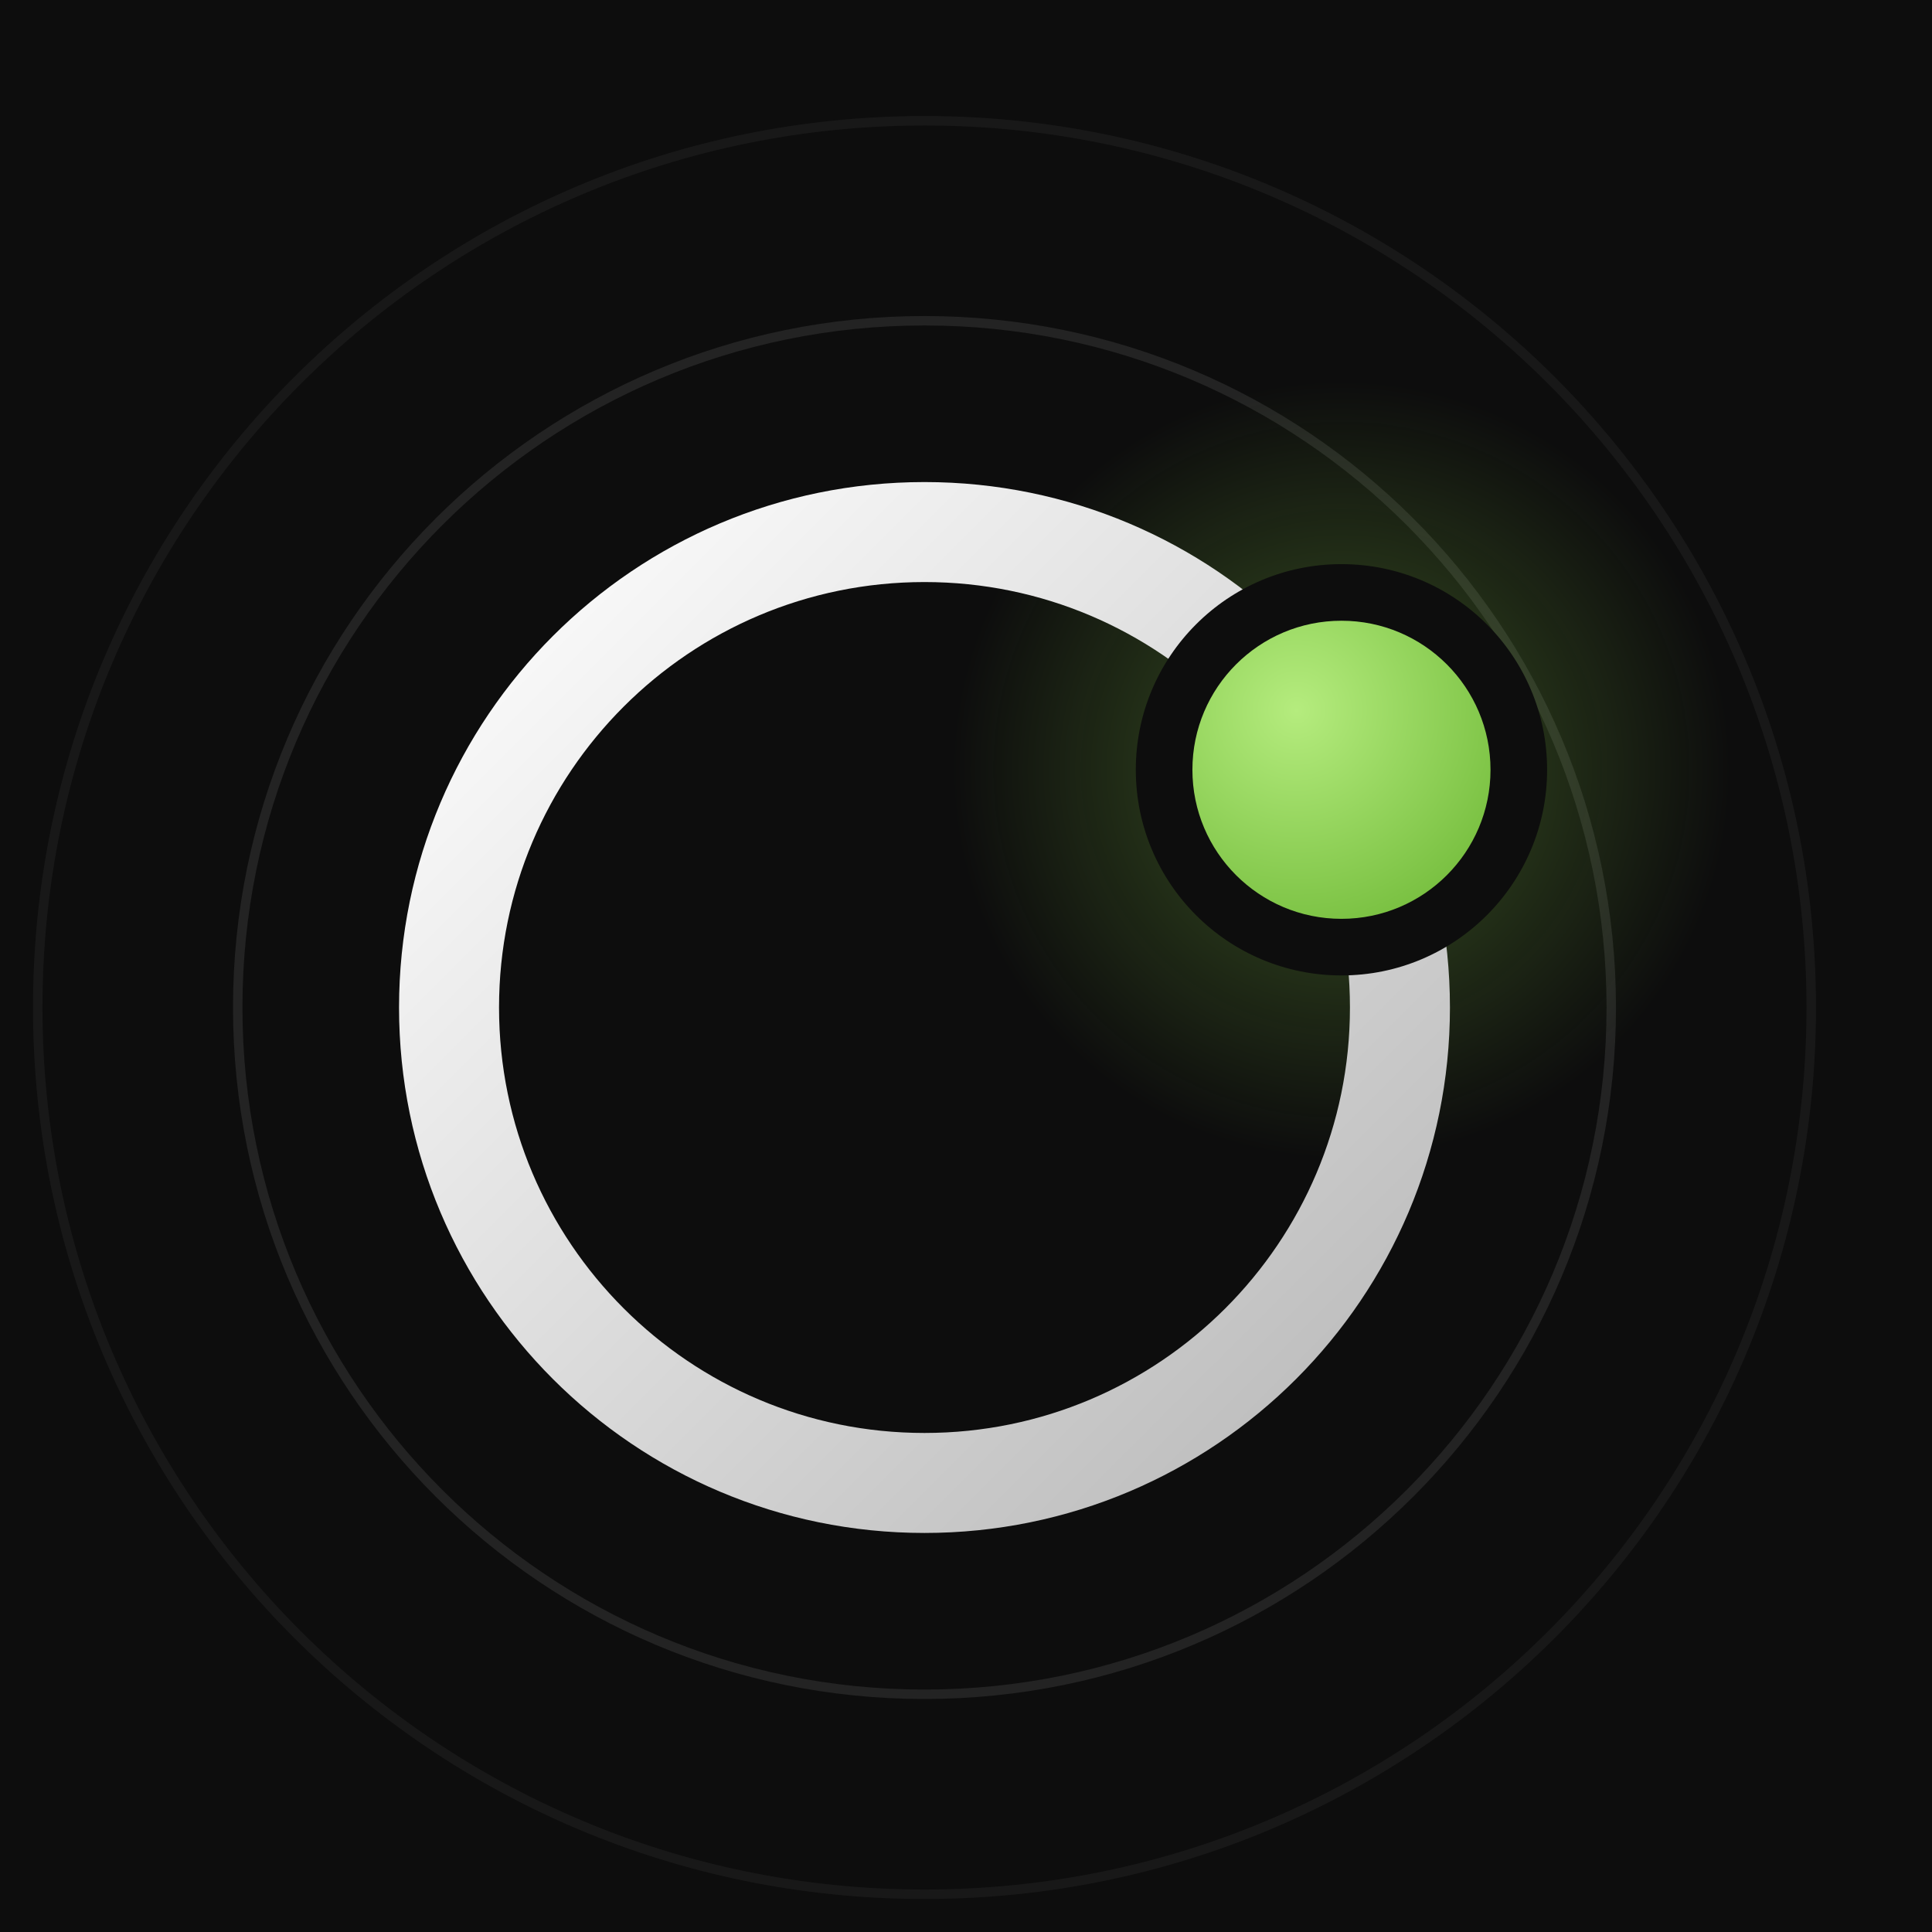
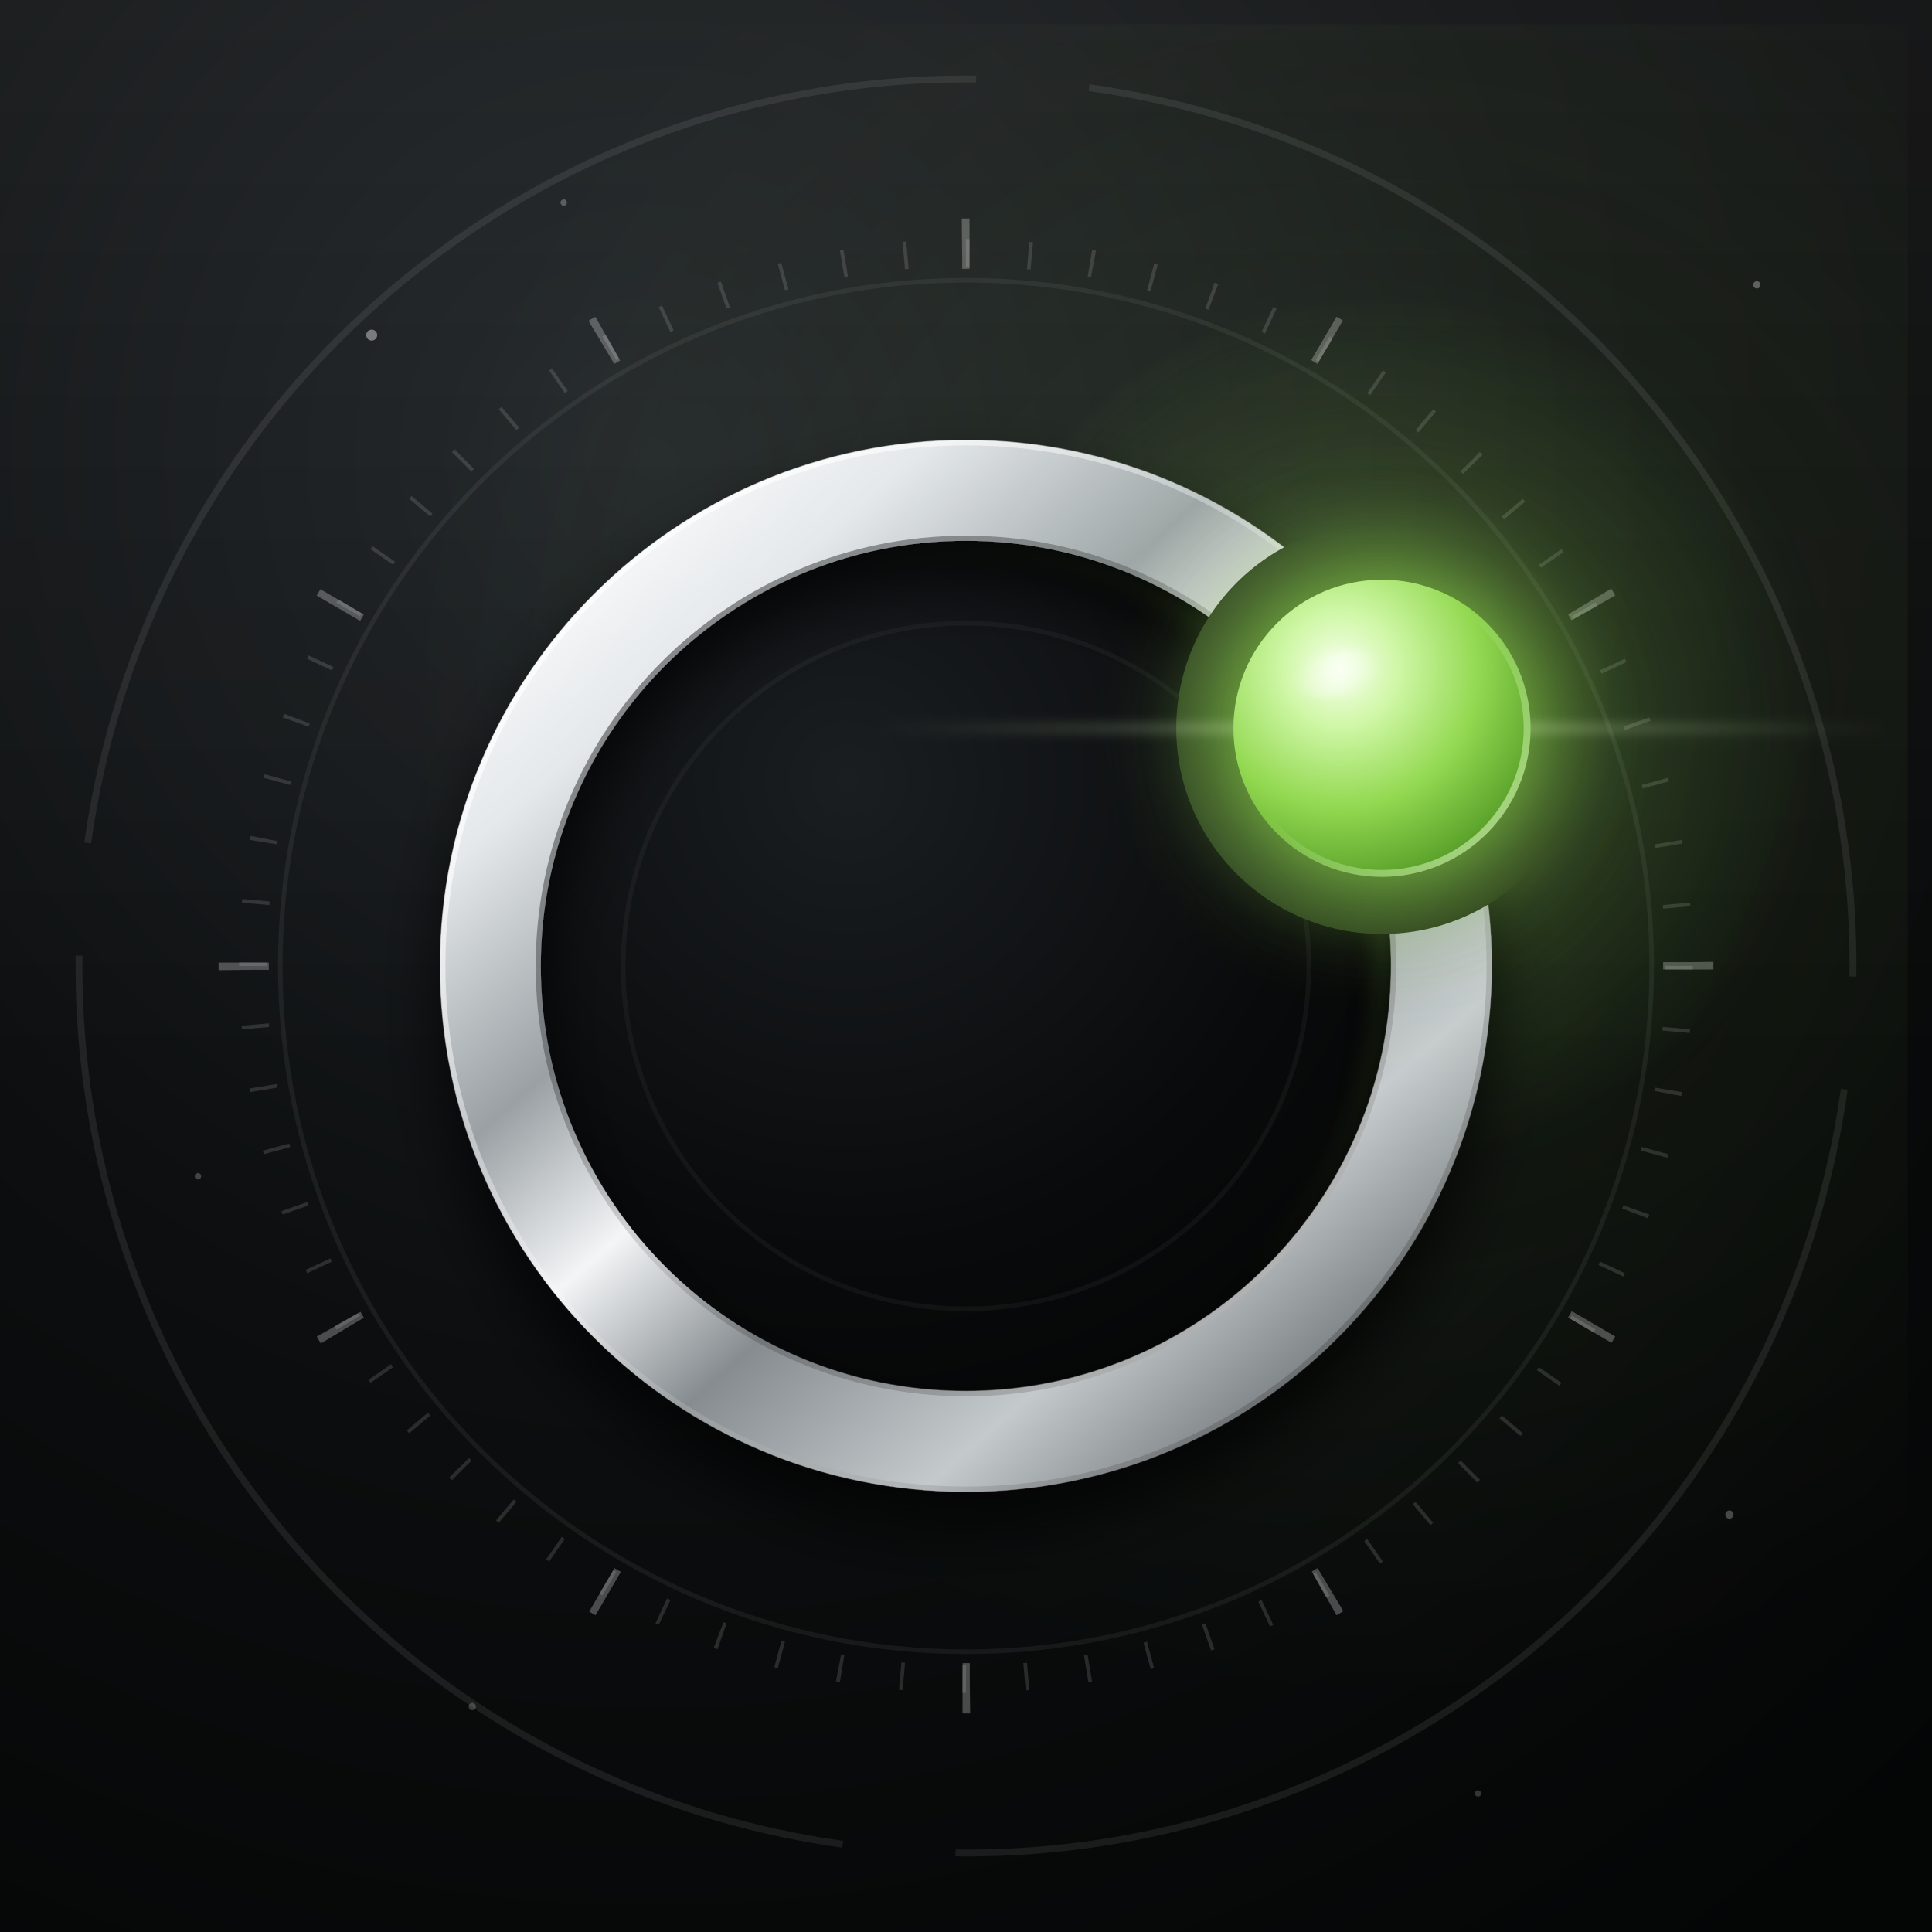
<svg xmlns="http://www.w3.org/2000/svg" width="1024" height="1024" viewBox="0 0 1024 1024">
  <defs>
-     <linearGradient id="ring" x1="0" y1="0" x2="1" y2="1">
-       <stop offset="0" stop-color="#FFFFFF" />
-       <stop offset="1" stop-color="#B8B8B8" />
+     <radialGradient id="space" cx="0.34" cy="0.24" r="0.95">
+       <stop offset="0" stop-color="#1E2225" />
+       <stop offset="0.5" stop-color="#0C0E0F" />
+       <stop offset="1" stop-color="#040505" />
+     </radialGradient>
+     <linearGradient id="edge" x1="0" y1="0" x2="0" y2="1">
+       <stop offset="0" stop-color="#FFFFFF" stop-opacity="0.34" />
+       <stop offset="0.45" stop-color="#FFFFFF" stop-opacity="0.08" />
+       <stop offset="1" stop-color="#FFFFFF" stop-opacity="0.14" />
    </linearGradient>
-     <radialGradient id="glow" cx="0.5" cy="0.5" r="0.5">
-       <stop offset="0" stop-color="#8CD44A" stop-opacity="0.35" />
+     <linearGradient id="chamfer" x1="0" y1="0" x2="0" y2="1">
+       <stop offset="0" stop-color="#000000" stop-opacity="0.7" />
+       <stop offset="1" stop-color="#000000" stop-opacity="0.2" />
+     </linearGradient>
+     <linearGradient id="sheen" x1="0" y1="0" x2="0" y2="1">
+       <stop offset="0" stop-color="#FFFFFF" stop-opacity="0.07" />
+       <stop offset="1" stop-color="#FFFFFF" stop-opacity="0" />
+     </linearGradient>
+     <radialGradient id="ambient" cx="694" cy="408" r="430" gradientUnits="userSpaceOnUse">
+       <stop offset="0" stop-color="#8CD44A" stop-opacity="0.16" />
+       <stop offset="0.45" stop-color="#8CD44A" stop-opacity="0.05" />
      <stop offset="1" stop-color="#8CD44A" stop-opacity="0" />
    </radialGradient>
-     <radialGradient id="moon" cx="0.35" cy="0.3" r="0.75">
-       <stop offset="0" stop-color="#B5EC7E" />
-       <stop offset="1" stop-color="#7AC142" />
+     <radialGradient id="glow" cx="0.5" cy="0.5" r="0.5">
+       <stop offset="0" stop-color="#8CD44A" stop-opacity="0.45" />
+       <stop offset="0.4" stop-color="#8CD44A" stop-opacity="0.14" />
+       <stop offset="1" stop-color="#8CD44A" stop-opacity="0" />
    </radialGradient>
+     <linearGradient id="titanium" x1="0.08" y1="0.02" x2="0.92" y2="0.98">
+       <stop offset="0" stop-color="#FFFFFF" />
+       <stop offset="0.16" stop-color="#E4E8EA" />
+       <stop offset="0.34" stop-color="#9AA0A4" />
+       <stop offset="0.48" stop-color="#F3F5F6" />
+       <stop offset="0.62" stop-color="#868C90" />
+       <stop offset="0.8" stop-color="#C4C9CC" />
+       <stop offset="1" stop-color="#5E6367" />
+     </linearGradient>
+     <linearGradient id="bevelOuter" x1="0" y1="0" x2="1" y2="1">
+       <stop offset="0" stop-color="#FFFFFF" stop-opacity="0.95" />
+       <stop offset="0.5" stop-color="#FFFFFF" stop-opacity="0.15" />
+       <stop offset="1" stop-color="#000000" stop-opacity="0.5" />
+     </linearGradient>
+     <linearGradient id="bevelInner" x1="0" y1="0" x2="1" y2="1">
+       <stop offset="0" stop-color="#000000" stop-opacity="0.55" />
+       <stop offset="0.5" stop-color="#000000" stop-opacity="0.1" />
+       <stop offset="1" stop-color="#FFFFFF" stop-opacity="0.85" />
+     </linearGradient>
+     <radialGradient id="spill" cx="694" cy="408" r="250" gradientUnits="userSpaceOnUse">
+       <stop offset="0" stop-color="#B5EC7E" stop-opacity="0.9" />
+       <stop offset="0.5" stop-color="#8CD44A" stop-opacity="0.3" />
+       <stop offset="1" stop-color="#8CD44A" stop-opacity="0" />
+     </radialGradient>
+     <radialGradient id="planet" cx="0.36" cy="0.28" r="0.8">
+       <stop offset="0" stop-color="#1A1E21" />
+       <stop offset="0.7" stop-color="#090A0B" />
+       <stop offset="1" stop-color="#050606" />
+     </radialGradient>
+     <radialGradient id="moon" cx="0.36" cy="0.3" r="0.78">
+       <stop offset="0" stop-color="#F7FFEC" />
+       <stop offset="0.25" stop-color="#CFF7A6" />
+       <stop offset="0.6" stop-color="#92D850" />
+       <stop offset="0.9" stop-color="#5FA62E" />
+       <stop offset="1" stop-color="#4A8A22" />
+     </radialGradient>
+     <linearGradient id="moonRim" x1="0" y1="0" x2="1" y2="1">
+       <stop offset="0.45" stop-color="#E2FFC4" stop-opacity="0" />
+       <stop offset="1" stop-color="#E2FFC4" stop-opacity="0.75" />
+     </linearGradient>
+     <linearGradient id="streak" x1="0" y1="0" x2="1" y2="0">
+       <stop offset="0" stop-color="#D9FFB0" stop-opacity="0" />
+       <stop offset="0.5" stop-color="#EFFFDC" stop-opacity="0.5" />
+       <stop offset="1" stop-color="#D9FFB0" stop-opacity="0" />
+     </linearGradient>
+     <filter id="ringShadow" x="-30%" y="-30%" width="160%" height="160%">
+       <feGaussianBlur in="SourceAlpha" stdDeviation="14" />
+       <feOffset dy="16" />
+       <feComponentTransfer>
+         <feFuncA type="linear" slope="0.75" />
+       </feComponentTransfer>
+       <feMerge>
+         <feMergeNode />
+         <feMergeNode in="SourceGraphic" />
+       </feMerge>
+     </filter>
+     <filter id="bloom" x="-100%" y="-100%" width="300%" height="300%">
+       <feGaussianBlur stdDeviation="22" />
+     </filter>
+     <filter id="soft" x="-50%" y="-50%" width="200%" height="200%">
+       <feGaussianBlur stdDeviation="4" />
+     </filter>
+     <filter id="haze" x="-10%" y="-400%" width="120%" height="900%">
+       <feGaussianBlur stdDeviation="2" />
+     </filter>
+     <mask id="gap" maskUnits="userSpaceOnUse" x="0" y="0" width="1024" height="1024">
+       <rect width="1024" height="1024" fill="#FFFFFF" />
+       <circle cx="694" cy="408" r="90" fill="#000000" />
+     </mask>
  </defs>
-   <rect width="1024" height="1024" fill="#0D0D0D" />
-   <circle cx="490" cy="534" r="364" fill="none" stroke="#FFFFFF" stroke-opacity="0.09" stroke-width="5" />
-   <circle cx="490" cy="534" r="470" fill="none" stroke="#FFFFFF" stroke-opacity="0.05" stroke-width="5" />
-   <circle cx="711" cy="408" r="206" fill="url(#glow)" />
-   <circle cx="490" cy="534" r="252" fill="none" stroke="url(#ring)" stroke-width="53" />
-   <circle cx="711" cy="408" r="109" fill="#0D0D0D" />
-   <circle cx="711" cy="408" r="79" fill="url(#moon)" />
+   <rect width="1024" height="1024" fill="url(#space)" />
+   <g transform="matrix(1.2115 0 0 1.2115 -108.29 -108.29)">
+     <rect x="100" y="100" width="824" height="824" fill="url(#ambient)" />
+     <g fill="#FFFFFF">
+       <circle cx="252" cy="236" r="2.4" opacity="0.4" />
+       <circle cx="336" cy="178" r="1.4" opacity="0.25" />
+       <circle cx="846" cy="752" r="1.8" opacity="0.25" />
+       <circle cx="296" cy="836" r="1.6" opacity="0.2" />
+       <circle cx="176" cy="604" r="1.4" opacity="0.22" />
+       <circle cx="736" cy="874" r="1.4" opacity="0.18" />
+       <circle cx="858" cy="214" r="1.6" opacity="0.3" />
+     </g>
+     <circle cx="512" cy="512" r="300" fill="none" stroke="#FFFFFF" stroke-opacity="0.06" stroke-width="2" />
+     <circle cx="512" cy="512" r="312" fill="none" stroke="#FFFFFF" stroke-opacity="0.13" stroke-width="12" stroke-dasharray="1.6 25.63" transform="rotate(-90 512 512)" />
+     <circle cx="512" cy="512" r="316" fill="none" stroke="#FFFFFF" stroke-opacity="0.26" stroke-width="22" stroke-dasharray="3.2 162.27" transform="rotate(-90.3 512 512)" />
+     <circle cx="512" cy="512" r="388" fill="none" stroke="#FFFFFF" stroke-opacity="0.08" stroke-width="3" stroke-dasharray="560 49.5" transform="rotate(-82 512 512)" />
+     <circle cx="694" cy="408" r="190" fill="url(#glow)" />
+     <rect x="0" y="0" width="1024" height="560" fill="url(#sheen)" />
+     <g mask="url(#gap)">
+       <circle cx="512" cy="512" r="186" fill="url(#planet)" />
+       <circle cx="512" cy="512" r="183" fill="none" stroke="url(#spill)" stroke-width="8" opacity="0.45" filter="url(#soft)" />
+       <circle cx="512" cy="512" r="150" fill="none" stroke="#FFFFFF" stroke-opacity="0.04" stroke-width="2" />
+       <g filter="url(#ringShadow)">
+         <circle cx="512" cy="512" r="208" fill="none" stroke="url(#titanium)" stroke-width="44" />
+       </g>
+       <circle cx="512" cy="512" r="208" fill="none" stroke="url(#spill)" stroke-width="44" opacity="0.3" style="mix-blend-mode:screen" />
+       <circle cx="512" cy="512" r="229" fill="none" stroke="url(#bevelOuter)" stroke-width="2.5" />
+       <circle cx="512" cy="512" r="187" fill="none" stroke="url(#bevelInner)" stroke-width="2.5" />
+     </g>
+     <circle cx="694" cy="408" r="74" fill="#8CD44A" opacity="0.75" filter="url(#bloom)" />
+     <rect x="474" y="405" width="440" height="6" rx="3" fill="url(#streak)" opacity="0.55" filter="url(#haze)" />
+     <circle cx="694" cy="408" r="65" fill="url(#moon)" />
+     <circle cx="694" cy="408" r="63.5" fill="none" stroke="url(#moonRim)" stroke-width="3" />
+     <ellipse cx="674" cy="384" rx="14" ry="9" fill="#FFFFFF" opacity="0.4" transform="rotate(-32 674 384)" filter="url(#soft)" />
+   </g>
</svg>
